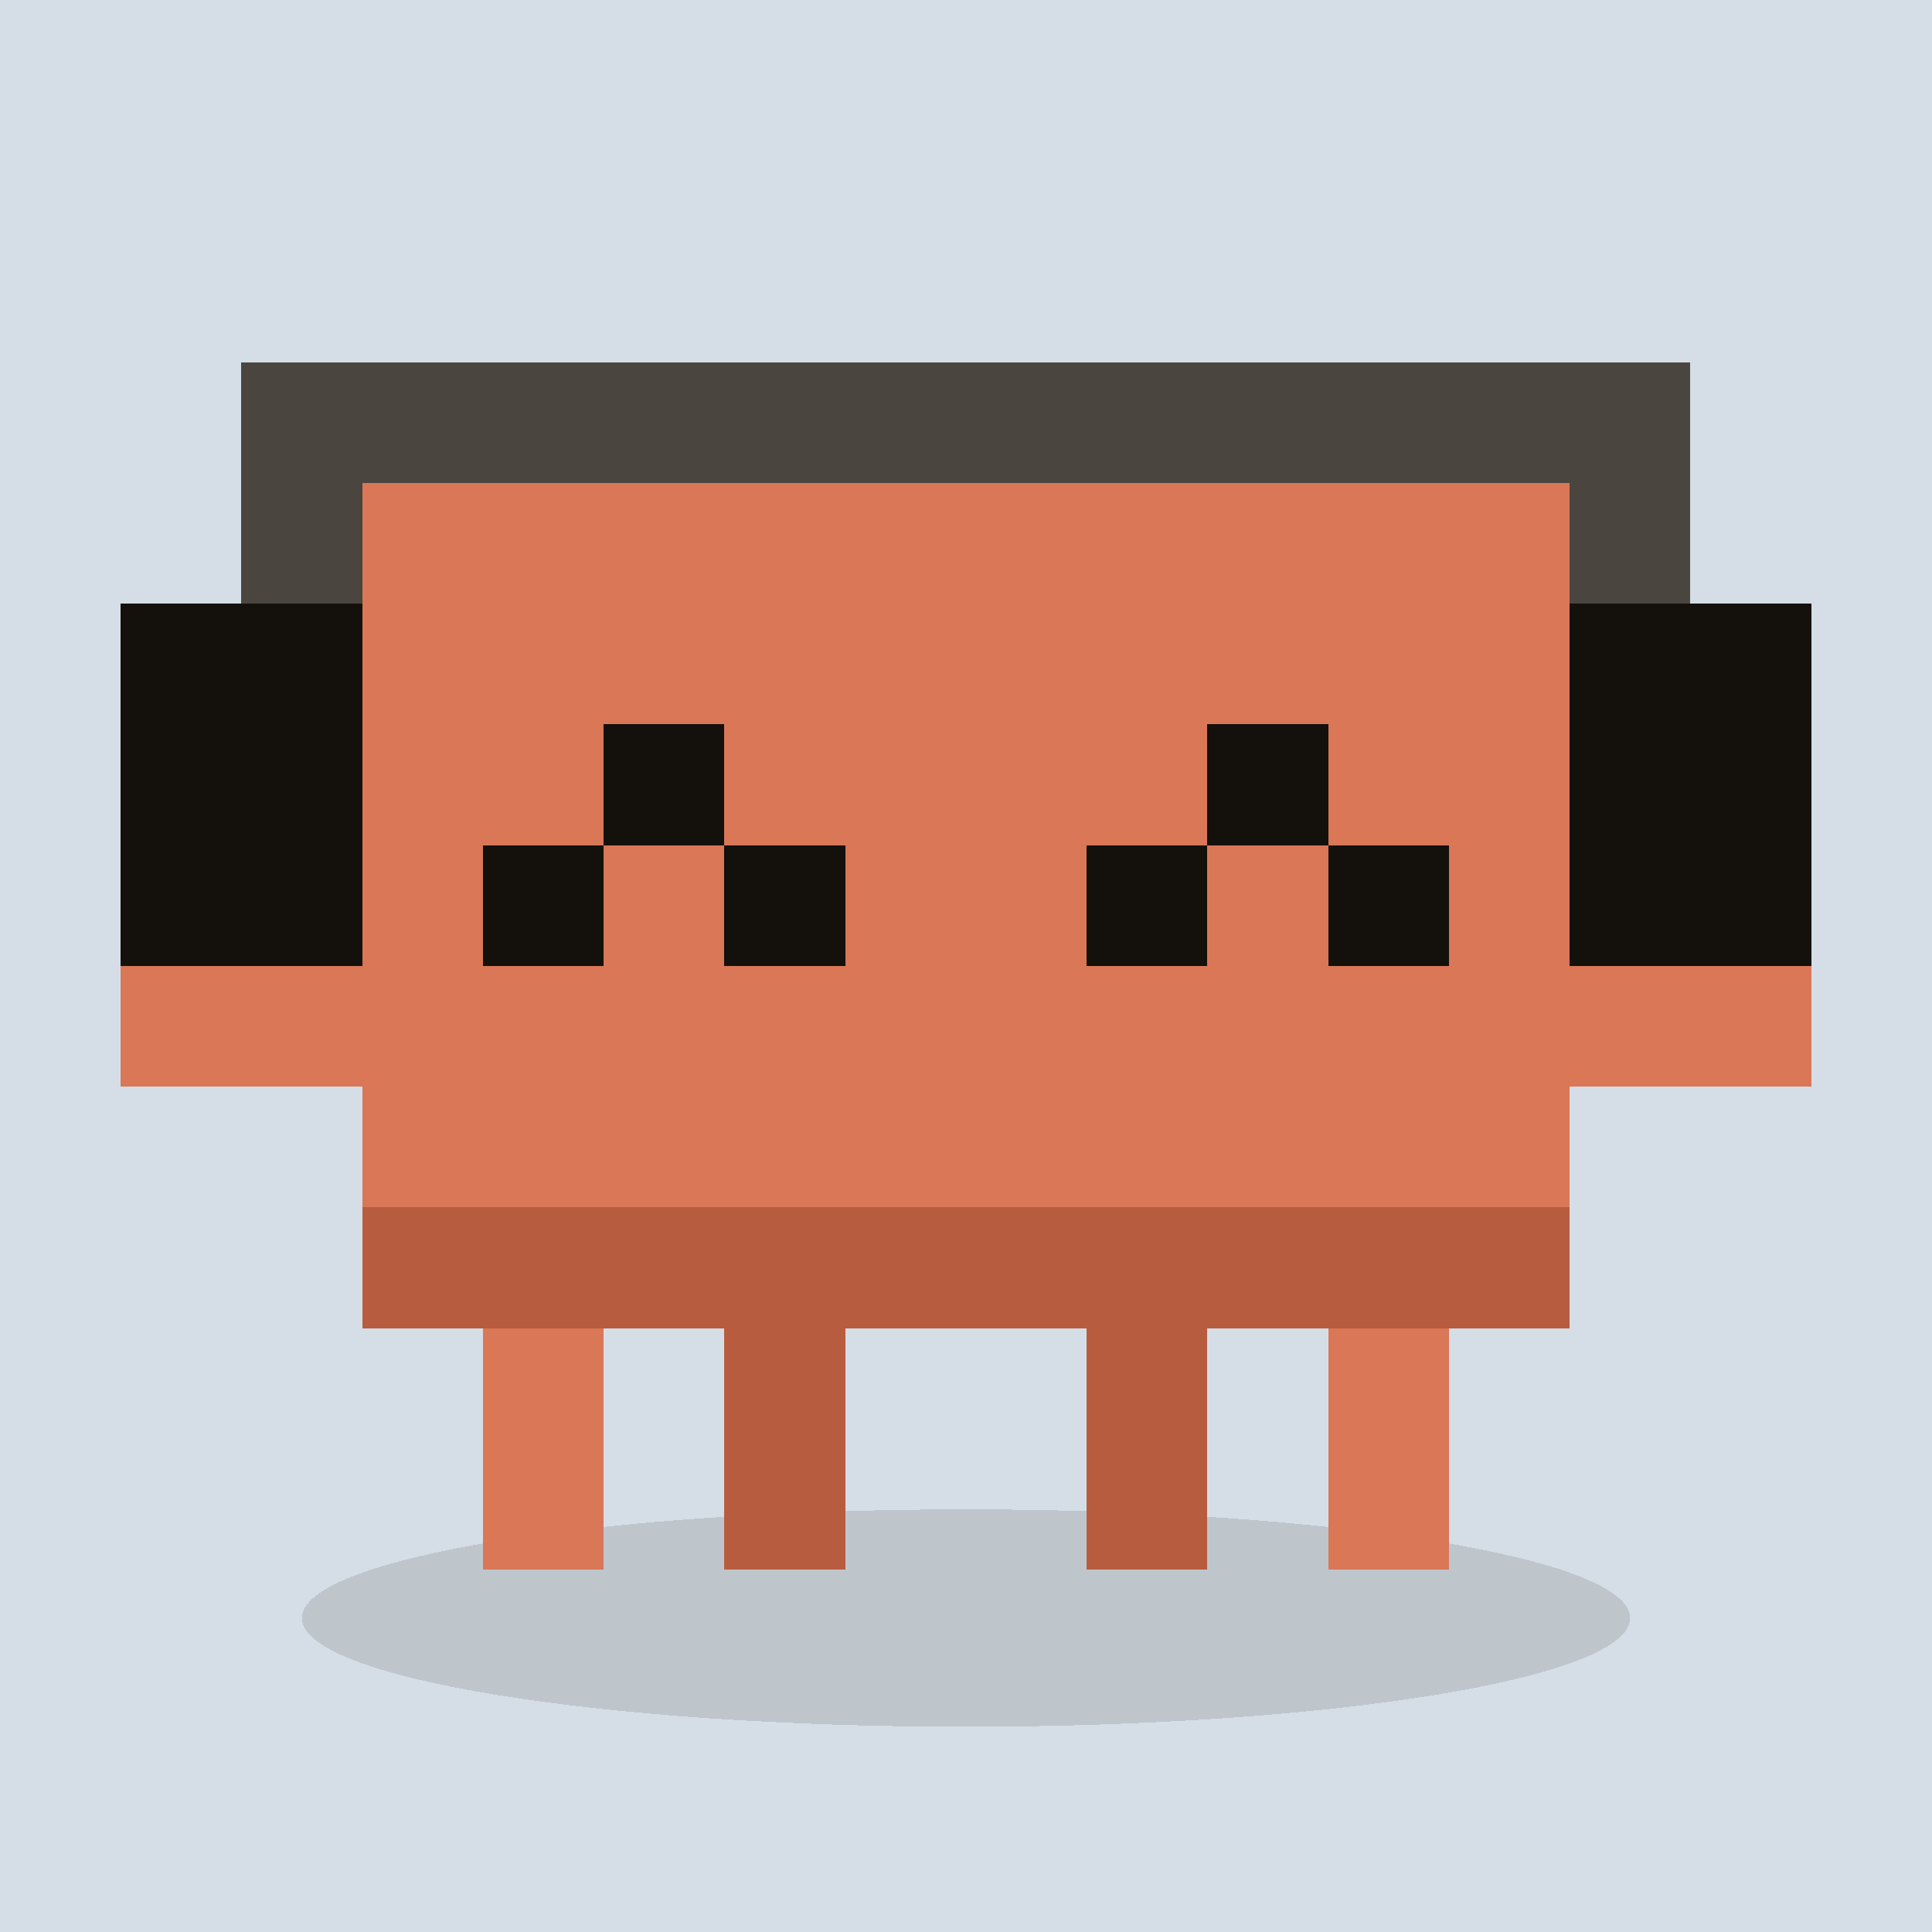
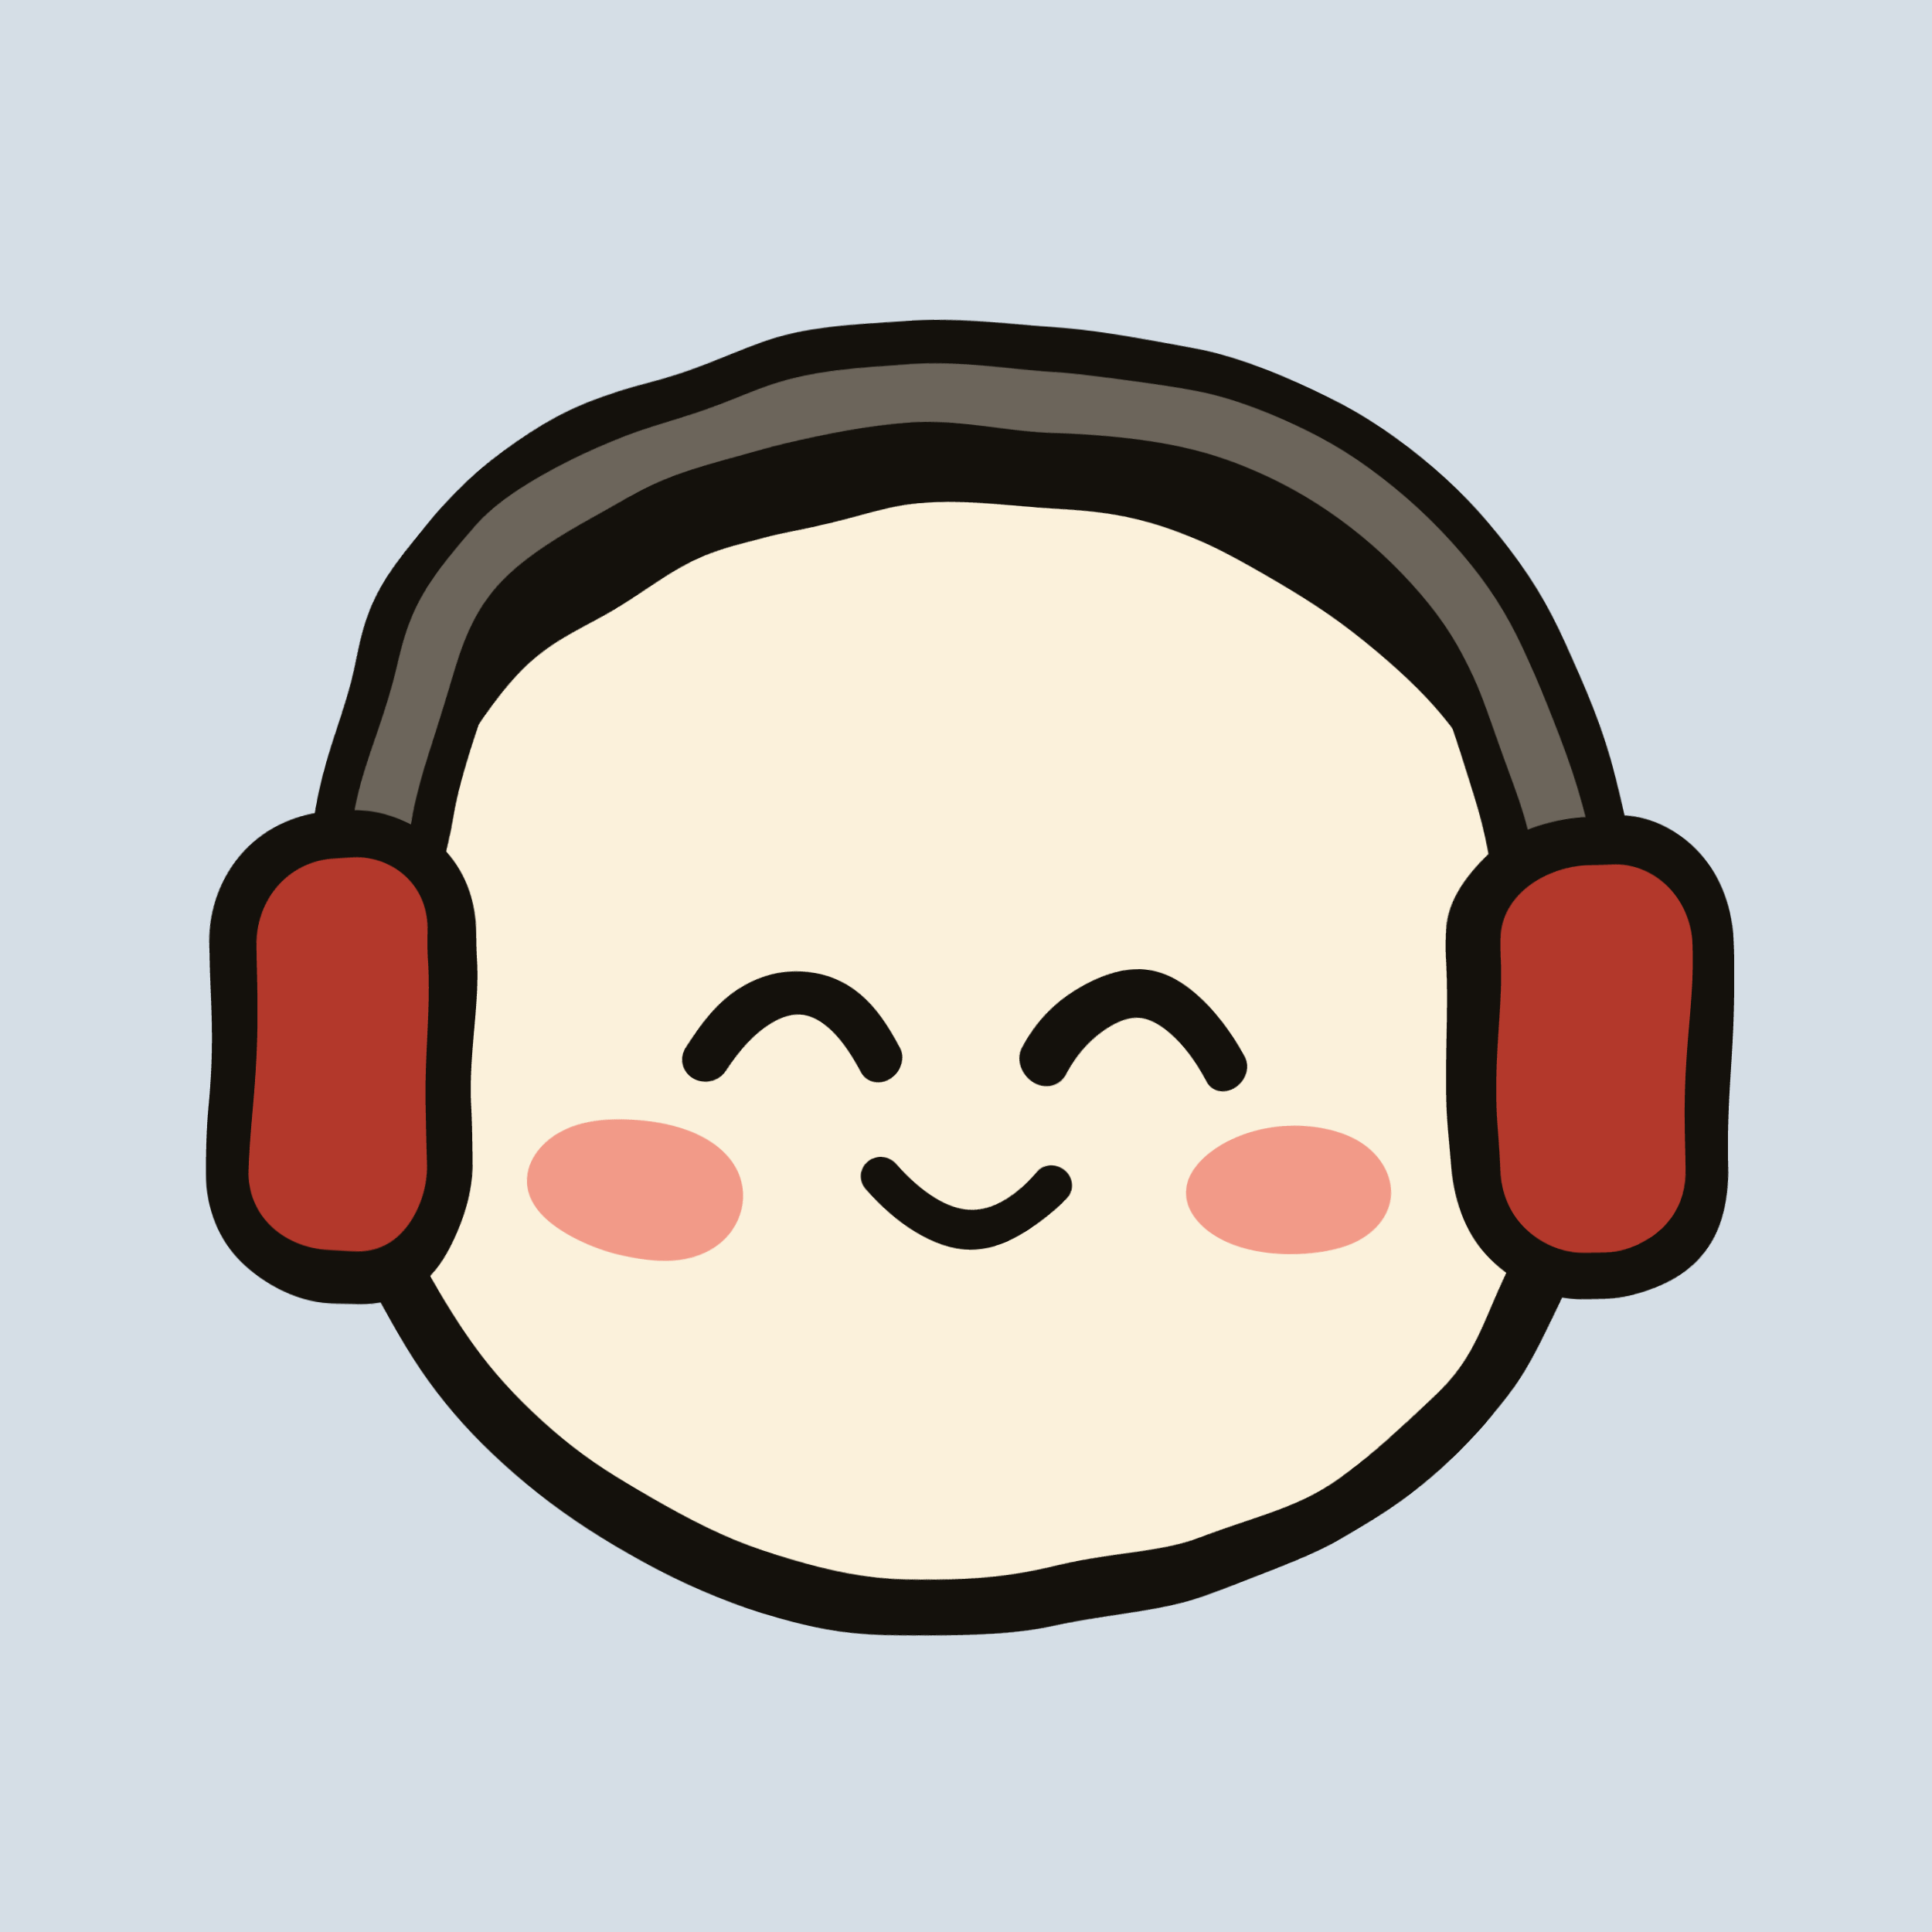
- <svg xmlns="http://www.w3.org/2000/svg" viewBox="0 0 16 16" width="128" height="128" shape-rendering="crispEdges" role="img" aria-label="Beats">
-   <rect x="0" y="0" width="16" height="16" fill="#D5DEE6" />
-   <ellipse cx="8" cy="13.4" rx="5.5" ry="0.9" fill="#14110C" opacity="0.12" />
-   <rect x="3" y="4" width="10" height="7" fill="#D97757" />
-   <rect x="3" y="10" width="10" height="1" fill="#B85C3F" />
-   <rect x="1" y="7" width="2" height="2" fill="#D97757" />
-   <rect x="13" y="7" width="2" height="2" fill="#D97757" />
-   <rect x="4" y="11" width="1" height="2" fill="#D97757" />
-   <rect x="6" y="11" width="1" height="2" fill="#B85C3F" />
-   <rect x="9" y="11" width="1" height="2" fill="#B85C3F" />
-   <rect x="11" y="11" width="1" height="2" fill="#D97757" />
-   <rect x="4" y="7" width="1" height="1" fill="#14110C" />
-   <rect x="5" y="6" width="1" height="1" fill="#14110C" />
-   <rect x="6" y="7" width="1" height="1" fill="#14110C" />
-   <rect x="9" y="7" width="1" height="1" fill="#14110C" />
-   <rect x="10" y="6" width="1" height="1" fill="#14110C" />
-   <rect x="11" y="7" width="1" height="1" fill="#14110C" />
-   <rect x="3" y="3" width="10" height="1" fill="#4A463F" />
-   <rect x="2" y="3" width="1" height="4" fill="#4A463F" />
-   <rect x="13" y="3" width="1" height="4" fill="#4A463F" />
-   <rect x="1" y="5" width="2" height="3" fill="#14110C" />
-   <rect x="13" y="5" width="2" height="3" fill="#14110C" />
+ <svg xmlns="http://www.w3.org/2000/svg" viewBox="0 0 160 160" width="128" height="128" role="img" aria-label="Beats">
+   <defs>
+     <filter id="wob" x="-10%" y="-10%" width="120%" height="120%">
+       <feTurbulence type="fractalNoise" baseFrequency=".04" numOctaves="2" seed="5" result="n" />
+       <feDisplacementMap in="SourceGraphic" in2="n" scale="3.5" />
+     </filter>
+   </defs>
+   <rect width="160" height="160" fill="#D5DEE6" />
+   <g transform="translate(80 92) scale(.96) translate(-80 -88)">
+     <g filter="url(#wob)">
+       <ellipse cx="80" cy="82" rx="54" ry="49" fill="#FBF1DB" stroke="#14110C" stroke-width="5" stroke-linejoin="round" stroke-linecap="round" />
+       <path d="M58 84 q7.5 -13 15 0 M87 84 q7.5 -13 15 0" fill="none" stroke="#14110C" stroke-width="4" stroke-linejoin="round" stroke-linecap="round" />
+       <ellipse cx="52" cy="95" rx="9" ry="5.5" fill="#F29A88" />
+       <ellipse cx="108" cy="95" rx="9" ry="5.5" fill="#F29A88" />
+       <path d="M73 94 Q80 102 87 94" fill="none" stroke="#14110C" stroke-width="3.4" stroke-linejoin="round" stroke-linecap="round" />
+       <path d="M28 80 Q28 26 80 26 Q132 26 132 80" fill="none" stroke="#14110C" stroke-width="12" stroke-linecap="round" />
+       <path d="M28 80 Q28 26 80 26 Q132 26 132 80" fill="none" stroke="#6C655B" stroke-width="5" stroke-linecap="round" />
+       <rect x="16" y="64" width="20" height="38" rx="9" fill="#B3382B" stroke="#14110C" stroke-width="4" stroke-linejoin="round" stroke-linecap="round" />
+       <rect x="124" y="64" width="20" height="38" rx="9" fill="#B3382B" stroke="#14110C" stroke-width="4" stroke-linejoin="round" stroke-linecap="round" />
+     </g>
+   </g>
</svg>
